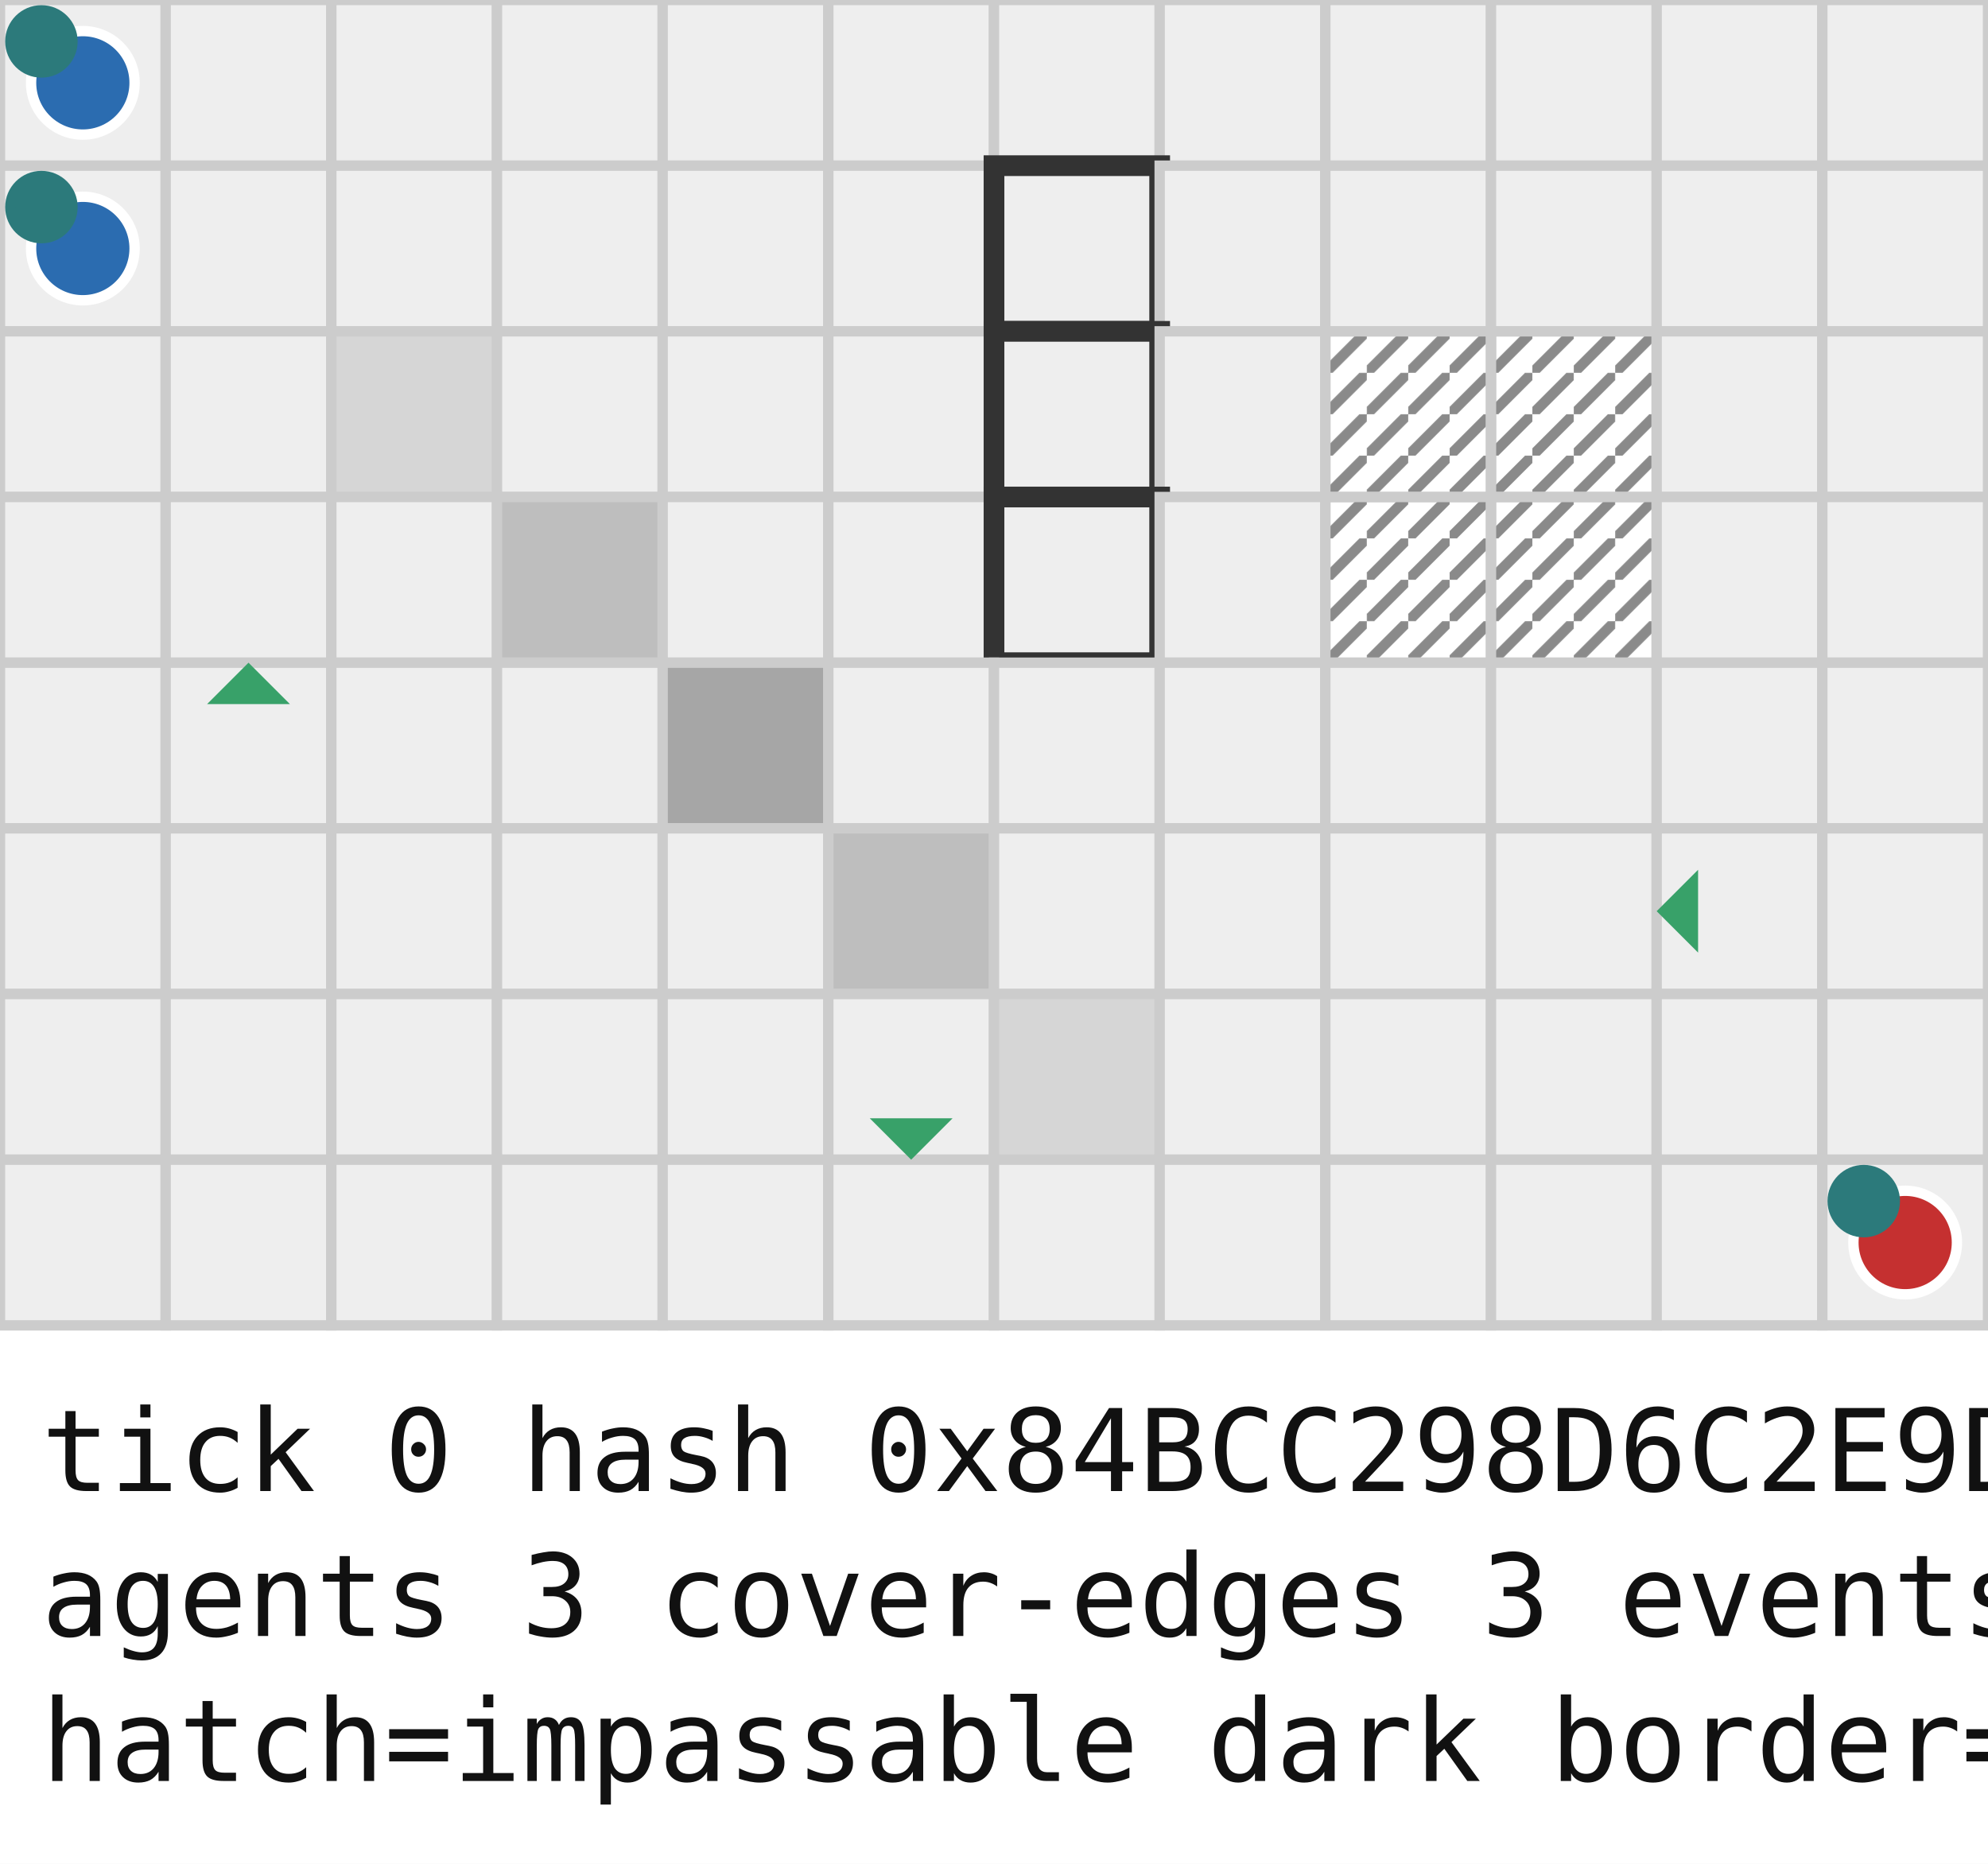
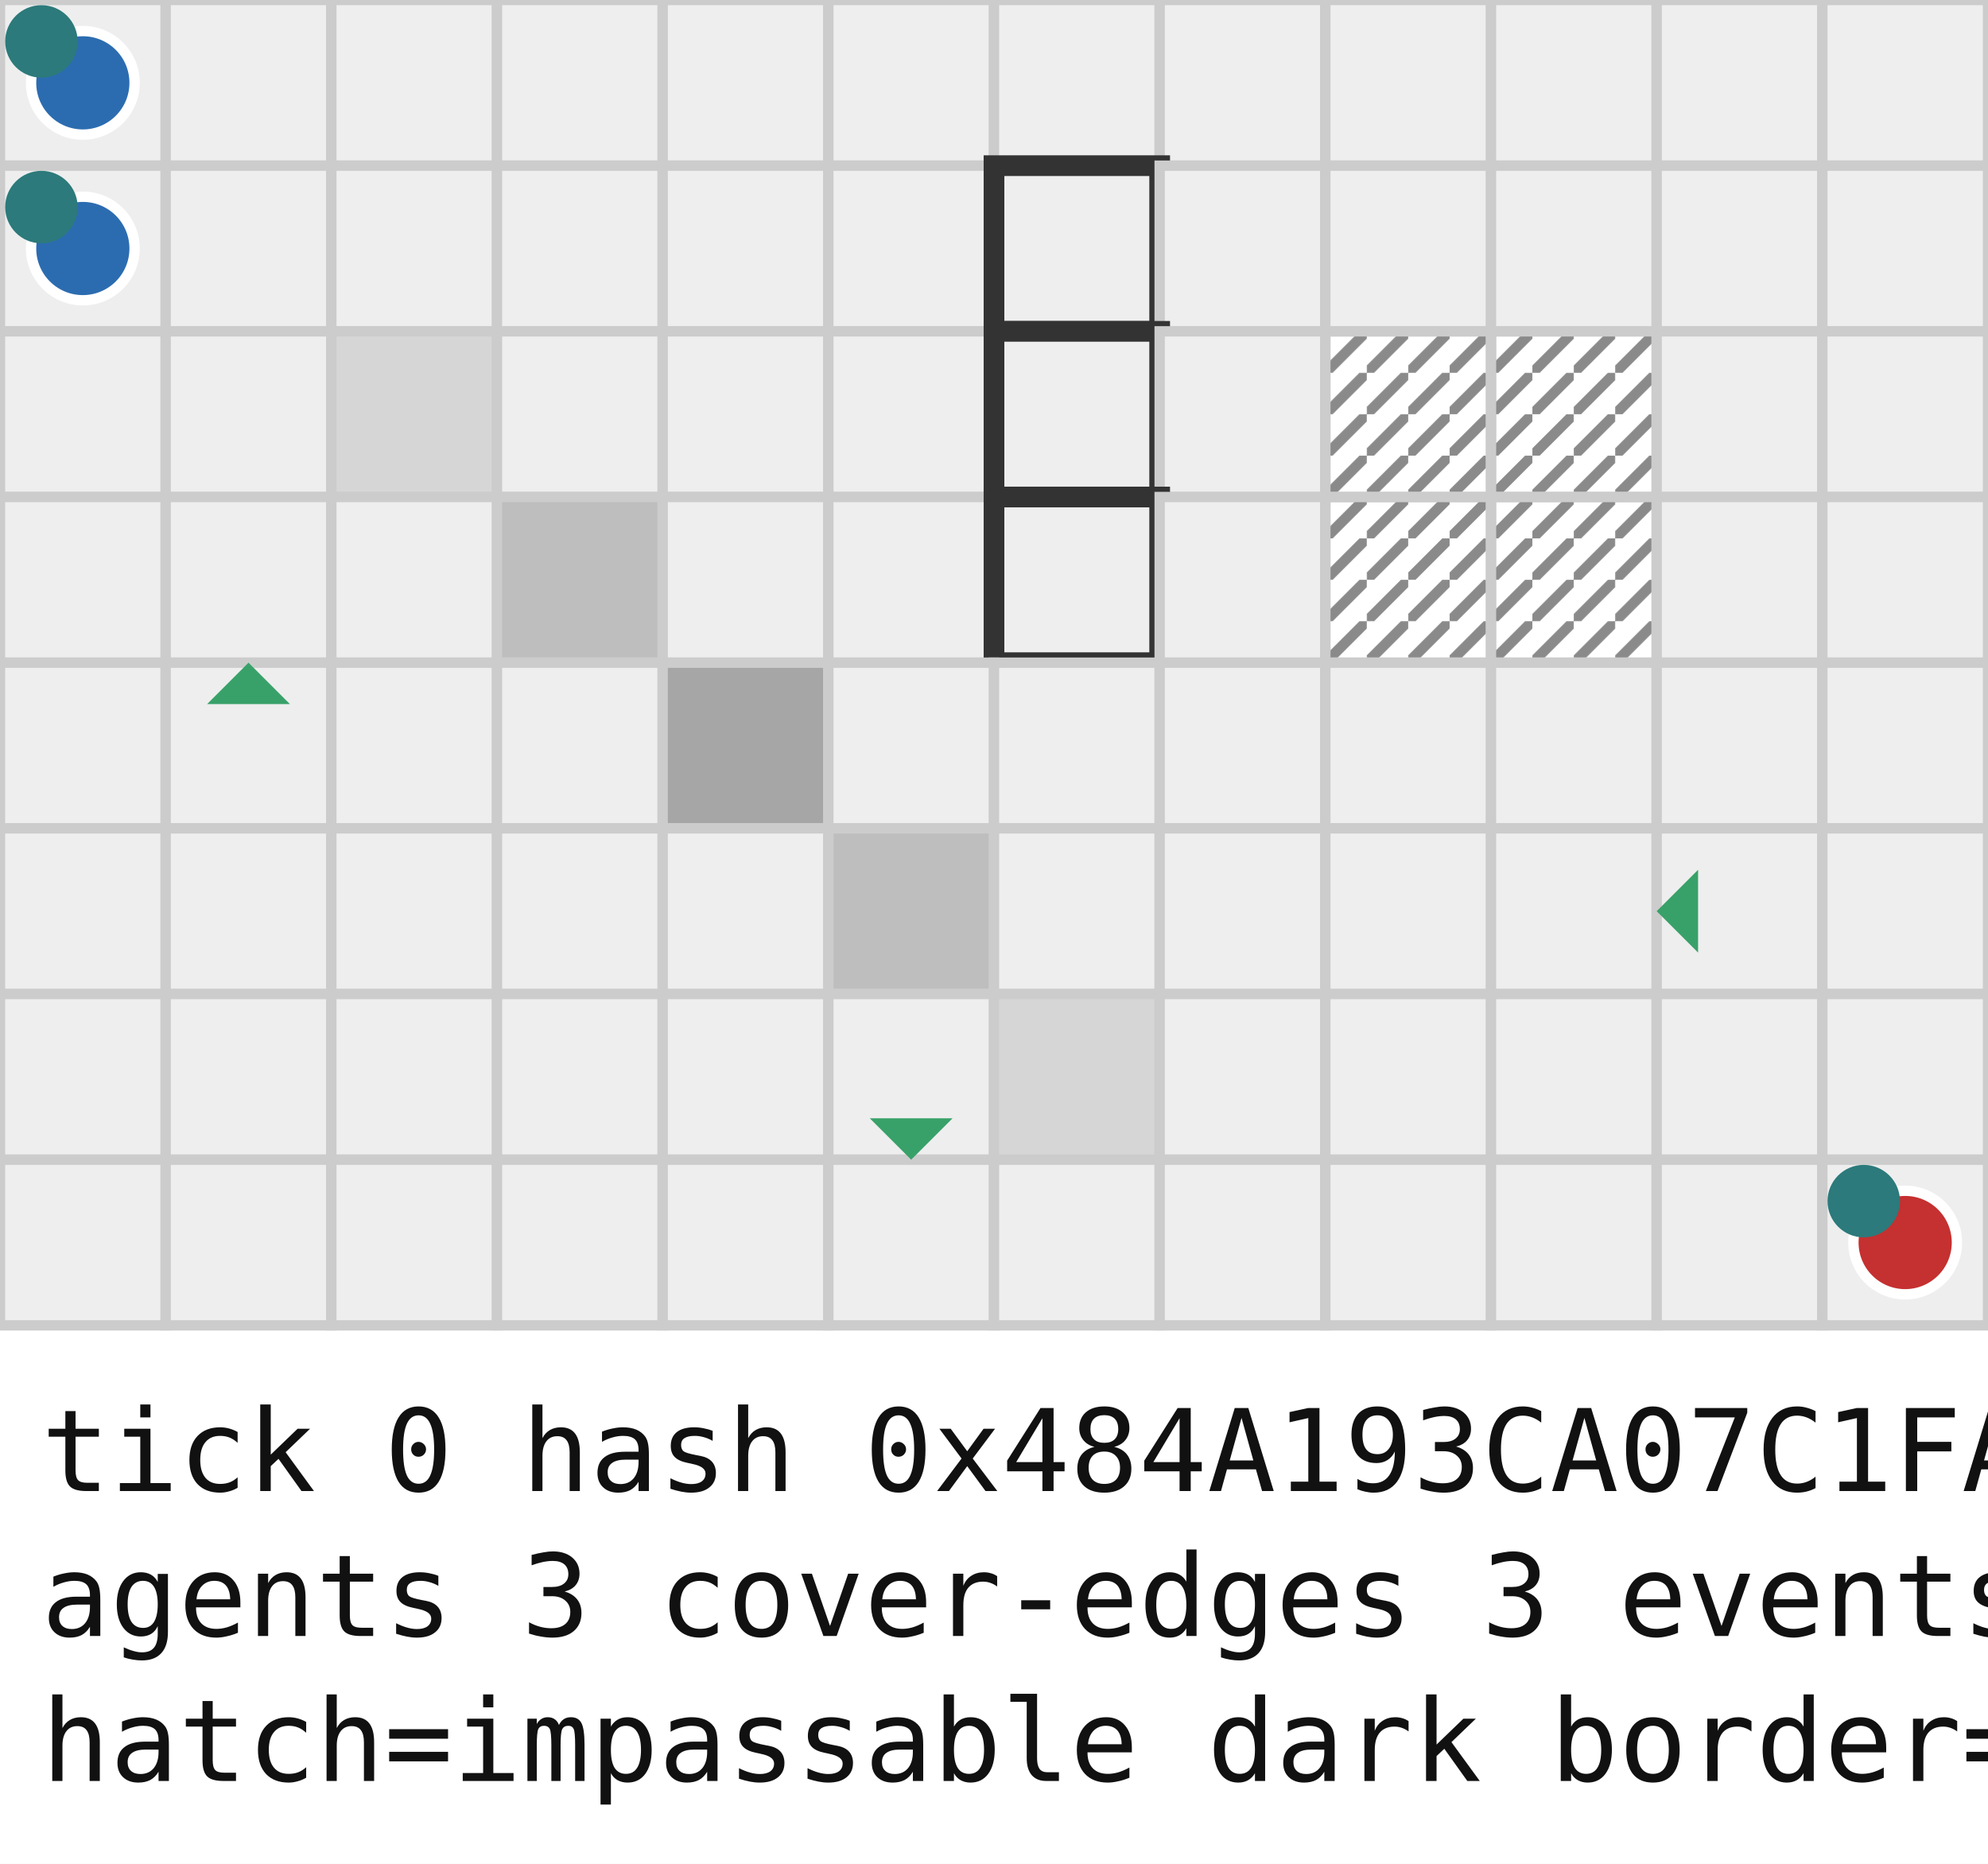
<svg xmlns="http://www.w3.org/2000/svg" width="192" height="180" viewBox="0 0 192 180">
  <defs>
    <pattern id="cw-hatch" width="4" height="4" patternUnits="userSpaceOnUse">
      <path d="M0,4 L4,0" stroke="#8a8a8a" stroke-width="1" />
    </pattern>
  </defs>
  <rect x="0" y="0" width="192" height="180" fill="#ffffff" />
  <rect x="0" y="0" width="16" height="16" fill="rgb(238,238,238)" stroke="#cccccc" stroke-width="1" />
  <rect x="16" y="0" width="16" height="16" fill="rgb(238,238,238)" stroke="#cccccc" stroke-width="1" />
  <rect x="32" y="0" width="16" height="16" fill="rgb(238,238,238)" stroke="#cccccc" stroke-width="1" />
  <rect x="48" y="0" width="16" height="16" fill="rgb(238,238,238)" stroke="#cccccc" stroke-width="1" />
  <rect x="64" y="0" width="16" height="16" fill="rgb(238,238,238)" stroke="#cccccc" stroke-width="1" />
  <rect x="80" y="0" width="16" height="16" fill="rgb(238,238,238)" stroke="#cccccc" stroke-width="1" />
  <rect x="96" y="0" width="16" height="16" fill="rgb(238,238,238)" stroke="#cccccc" stroke-width="1" />
  <rect x="112" y="0" width="16" height="16" fill="rgb(238,238,238)" stroke="#cccccc" stroke-width="1" />
  <rect x="128" y="0" width="16" height="16" fill="rgb(238,238,238)" stroke="#cccccc" stroke-width="1" />
  <rect x="144" y="0" width="16" height="16" fill="rgb(238,238,238)" stroke="#cccccc" stroke-width="1" />
  <rect x="160" y="0" width="16" height="16" fill="rgb(238,238,238)" stroke="#cccccc" stroke-width="1" />
  <rect x="176" y="0" width="16" height="16" fill="rgb(238,238,238)" stroke="#cccccc" stroke-width="1" />
  <rect x="0" y="16" width="16" height="16" fill="rgb(238,238,238)" stroke="#cccccc" stroke-width="1" />
  <rect x="16" y="16" width="16" height="16" fill="rgb(238,238,238)" stroke="#cccccc" stroke-width="1" />
  <rect x="32" y="16" width="16" height="16" fill="rgb(238,238,238)" stroke="#cccccc" stroke-width="1" />
  <rect x="48" y="16" width="16" height="16" fill="rgb(238,238,238)" stroke="#cccccc" stroke-width="1" />
  <rect x="64" y="16" width="16" height="16" fill="rgb(238,238,238)" stroke="#cccccc" stroke-width="1" />
  <rect x="80" y="16" width="16" height="16" fill="rgb(238,238,238)" stroke="#cccccc" stroke-width="1" />
  <rect x="96" y="16" width="16" height="16" fill="rgb(238,238,238)" stroke="#333333" stroke-width="2" />
  <rect x="112" y="16" width="16" height="16" fill="rgb(238,238,238)" stroke="#cccccc" stroke-width="1" />
  <rect x="128" y="16" width="16" height="16" fill="rgb(238,238,238)" stroke="#cccccc" stroke-width="1" />
  <rect x="144" y="16" width="16" height="16" fill="rgb(238,238,238)" stroke="#cccccc" stroke-width="1" />
  <rect x="160" y="16" width="16" height="16" fill="rgb(238,238,238)" stroke="#cccccc" stroke-width="1" />
  <rect x="176" y="16" width="16" height="16" fill="rgb(238,238,238)" stroke="#cccccc" stroke-width="1" />
  <rect x="0" y="32" width="16" height="16" fill="rgb(238,238,238)" stroke="#cccccc" stroke-width="1" />
  <rect x="16" y="32" width="16" height="16" fill="rgb(238,238,238)" stroke="#cccccc" stroke-width="1" />
  <rect x="32" y="32" width="16" height="16" fill="rgb(214,214,214)" stroke="#cccccc" stroke-width="1" />
  <rect x="48" y="32" width="16" height="16" fill="rgb(238,238,238)" stroke="#cccccc" stroke-width="1" />
  <rect x="64" y="32" width="16" height="16" fill="rgb(238,238,238)" stroke="#cccccc" stroke-width="1" />
  <rect x="80" y="32" width="16" height="16" fill="rgb(238,238,238)" stroke="#cccccc" stroke-width="1" />
  <rect x="96" y="32" width="16" height="16" fill="rgb(238,238,238)" stroke="#333333" stroke-width="2" />
  <rect x="112" y="32" width="16" height="16" fill="rgb(238,238,238)" stroke="#cccccc" stroke-width="1" />
  <rect x="128" y="32" width="16" height="16" fill="url(#cw-hatch)" stroke="#cccccc" stroke-width="1" />
  <rect x="144" y="32" width="16" height="16" fill="url(#cw-hatch)" stroke="#cccccc" stroke-width="1" />
  <rect x="160" y="32" width="16" height="16" fill="rgb(238,238,238)" stroke="#cccccc" stroke-width="1" />
  <rect x="176" y="32" width="16" height="16" fill="rgb(238,238,238)" stroke="#cccccc" stroke-width="1" />
  <rect x="0" y="48" width="16" height="16" fill="rgb(238,238,238)" stroke="#cccccc" stroke-width="1" />
  <rect x="16" y="48" width="16" height="16" fill="rgb(238,238,238)" stroke="#cccccc" stroke-width="1" />
  <rect x="32" y="48" width="16" height="16" fill="rgb(238,238,238)" stroke="#cccccc" stroke-width="1" />
  <rect x="48" y="48" width="16" height="16" fill="rgb(190,190,190)" stroke="#cccccc" stroke-width="1" />
  <rect x="64" y="48" width="16" height="16" fill="rgb(238,238,238)" stroke="#cccccc" stroke-width="1" />
  <rect x="80" y="48" width="16" height="16" fill="rgb(238,238,238)" stroke="#cccccc" stroke-width="1" />
  <rect x="96" y="48" width="16" height="16" fill="rgb(238,238,238)" stroke="#333333" stroke-width="2" />
  <rect x="112" y="48" width="16" height="16" fill="rgb(238,238,238)" stroke="#cccccc" stroke-width="1" />
  <rect x="128" y="48" width="16" height="16" fill="url(#cw-hatch)" stroke="#cccccc" stroke-width="1" />
  <rect x="144" y="48" width="16" height="16" fill="url(#cw-hatch)" stroke="#cccccc" stroke-width="1" />
  <rect x="160" y="48" width="16" height="16" fill="rgb(238,238,238)" stroke="#cccccc" stroke-width="1" />
  <rect x="176" y="48" width="16" height="16" fill="rgb(238,238,238)" stroke="#cccccc" stroke-width="1" />
  <rect x="0" y="64" width="16" height="16" fill="rgb(238,238,238)" stroke="#cccccc" stroke-width="1" />
  <rect x="16" y="64" width="16" height="16" fill="rgb(238,238,238)" stroke="#cccccc" stroke-width="1" />
  <rect x="32" y="64" width="16" height="16" fill="rgb(238,238,238)" stroke="#cccccc" stroke-width="1" />
  <rect x="48" y="64" width="16" height="16" fill="rgb(238,238,238)" stroke="#cccccc" stroke-width="1" />
  <rect x="64" y="64" width="16" height="16" fill="rgb(166,166,166)" stroke="#cccccc" stroke-width="1" />
  <rect x="80" y="64" width="16" height="16" fill="rgb(238,238,238)" stroke="#cccccc" stroke-width="1" />
  <rect x="96" y="64" width="16" height="16" fill="rgb(238,238,238)" stroke="#cccccc" stroke-width="1" />
  <rect x="112" y="64" width="16" height="16" fill="rgb(238,238,238)" stroke="#cccccc" stroke-width="1" />
  <rect x="128" y="64" width="16" height="16" fill="rgb(238,238,238)" stroke="#cccccc" stroke-width="1" />
  <rect x="144" y="64" width="16" height="16" fill="rgb(238,238,238)" stroke="#cccccc" stroke-width="1" />
  <rect x="160" y="64" width="16" height="16" fill="rgb(238,238,238)" stroke="#cccccc" stroke-width="1" />
  <rect x="176" y="64" width="16" height="16" fill="rgb(238,238,238)" stroke="#cccccc" stroke-width="1" />
  <rect x="0" y="80" width="16" height="16" fill="rgb(238,238,238)" stroke="#cccccc" stroke-width="1" />
  <rect x="16" y="80" width="16" height="16" fill="rgb(238,238,238)" stroke="#cccccc" stroke-width="1" />
  <rect x="32" y="80" width="16" height="16" fill="rgb(238,238,238)" stroke="#cccccc" stroke-width="1" />
  <rect x="48" y="80" width="16" height="16" fill="rgb(238,238,238)" stroke="#cccccc" stroke-width="1" />
  <rect x="64" y="80" width="16" height="16" fill="rgb(238,238,238)" stroke="#cccccc" stroke-width="1" />
  <rect x="80" y="80" width="16" height="16" fill="rgb(190,190,190)" stroke="#cccccc" stroke-width="1" />
  <rect x="96" y="80" width="16" height="16" fill="rgb(238,238,238)" stroke="#cccccc" stroke-width="1" />
  <rect x="112" y="80" width="16" height="16" fill="rgb(238,238,238)" stroke="#cccccc" stroke-width="1" />
  <rect x="128" y="80" width="16" height="16" fill="rgb(238,238,238)" stroke="#cccccc" stroke-width="1" />
  <rect x="144" y="80" width="16" height="16" fill="rgb(238,238,238)" stroke="#cccccc" stroke-width="1" />
  <rect x="160" y="80" width="16" height="16" fill="rgb(238,238,238)" stroke="#cccccc" stroke-width="1" />
  <rect x="176" y="80" width="16" height="16" fill="rgb(238,238,238)" stroke="#cccccc" stroke-width="1" />
  <rect x="0" y="96" width="16" height="16" fill="rgb(238,238,238)" stroke="#cccccc" stroke-width="1" />
  <rect x="16" y="96" width="16" height="16" fill="rgb(238,238,238)" stroke="#cccccc" stroke-width="1" />
  <rect x="32" y="96" width="16" height="16" fill="rgb(238,238,238)" stroke="#cccccc" stroke-width="1" />
  <rect x="48" y="96" width="16" height="16" fill="rgb(238,238,238)" stroke="#cccccc" stroke-width="1" />
  <rect x="64" y="96" width="16" height="16" fill="rgb(238,238,238)" stroke="#cccccc" stroke-width="1" />
  <rect x="80" y="96" width="16" height="16" fill="rgb(238,238,238)" stroke="#cccccc" stroke-width="1" />
  <rect x="96" y="96" width="16" height="16" fill="rgb(214,214,214)" stroke="#cccccc" stroke-width="1" />
  <rect x="112" y="96" width="16" height="16" fill="rgb(238,238,238)" stroke="#cccccc" stroke-width="1" />
  <rect x="128" y="96" width="16" height="16" fill="rgb(238,238,238)" stroke="#cccccc" stroke-width="1" />
  <rect x="144" y="96" width="16" height="16" fill="rgb(238,238,238)" stroke="#cccccc" stroke-width="1" />
  <rect x="160" y="96" width="16" height="16" fill="rgb(238,238,238)" stroke="#cccccc" stroke-width="1" />
  <rect x="176" y="96" width="16" height="16" fill="rgb(238,238,238)" stroke="#cccccc" stroke-width="1" />
  <rect x="0" y="112" width="16" height="16" fill="rgb(238,238,238)" stroke="#cccccc" stroke-width="1" />
  <rect x="16" y="112" width="16" height="16" fill="rgb(238,238,238)" stroke="#cccccc" stroke-width="1" />
  <rect x="32" y="112" width="16" height="16" fill="rgb(238,238,238)" stroke="#cccccc" stroke-width="1" />
  <rect x="48" y="112" width="16" height="16" fill="rgb(238,238,238)" stroke="#cccccc" stroke-width="1" />
  <rect x="64" y="112" width="16" height="16" fill="rgb(238,238,238)" stroke="#cccccc" stroke-width="1" />
  <rect x="80" y="112" width="16" height="16" fill="rgb(238,238,238)" stroke="#cccccc" stroke-width="1" />
  <rect x="96" y="112" width="16" height="16" fill="rgb(238,238,238)" stroke="#cccccc" stroke-width="1" />
  <rect x="112" y="112" width="16" height="16" fill="rgb(238,238,238)" stroke="#cccccc" stroke-width="1" />
  <rect x="128" y="112" width="16" height="16" fill="rgb(238,238,238)" stroke="#cccccc" stroke-width="1" />
  <rect x="144" y="112" width="16" height="16" fill="rgb(238,238,238)" stroke="#cccccc" stroke-width="1" />
  <rect x="160" y="112" width="16" height="16" fill="rgb(238,238,238)" stroke="#cccccc" stroke-width="1" />
  <rect x="176" y="112" width="16" height="16" fill="rgb(238,238,238)" stroke="#cccccc" stroke-width="1" />
  <polygon points="24,64 20,68 28,68" fill="#38a169" />
  <polygon points="160,88 164,84 164,92" fill="#38a169" />
  <polygon points="88,112 84,108 92,108" fill="#38a169" />
  <circle cx="8" cy="8" r="5" fill="#2b6cb0" stroke="#ffffff" stroke-width="1" />
  <circle cx="8" cy="24" r="5" fill="#2b6cb0" stroke="#ffffff" stroke-width="1" />
  <circle cx="184" cy="120" r="5" fill="#c53030" stroke="#ffffff" stroke-width="1" />
  <circle cx="4" cy="4" r="3" fill="#2c7a7b" stroke="#2c7a7b" stroke-width="1" />
  <circle cx="4" cy="20" r="3" fill="#2c7a7b" stroke="#2c7a7b" stroke-width="1" />
  <circle cx="180" cy="116" r="3" fill="#2c7a7b" stroke="#2c7a7b" stroke-width="1" />
-   <text x="4" y="144" font-family="monospace" font-size="11" fill="#111111">tick 0  hash 0x84BCC298D6C2E9DB  draws 0</text>
+   <text x="4" y="144" font-family="monospace" font-size="11" fill="#111111">tick 0  hash 0x484A193CA07C1FA4  draws 0</text>
  <text x="4" y="158" font-family="monospace" font-size="11" fill="#111111">agents 3  cover-edges 3  events 0</text>
  <text x="4" y="172" font-family="monospace" font-size="11" fill="#111111">hatch=impassable  dark border=opaque  darker fill=higher elevation  triangle=cover  circle=agent</text>
</svg>
